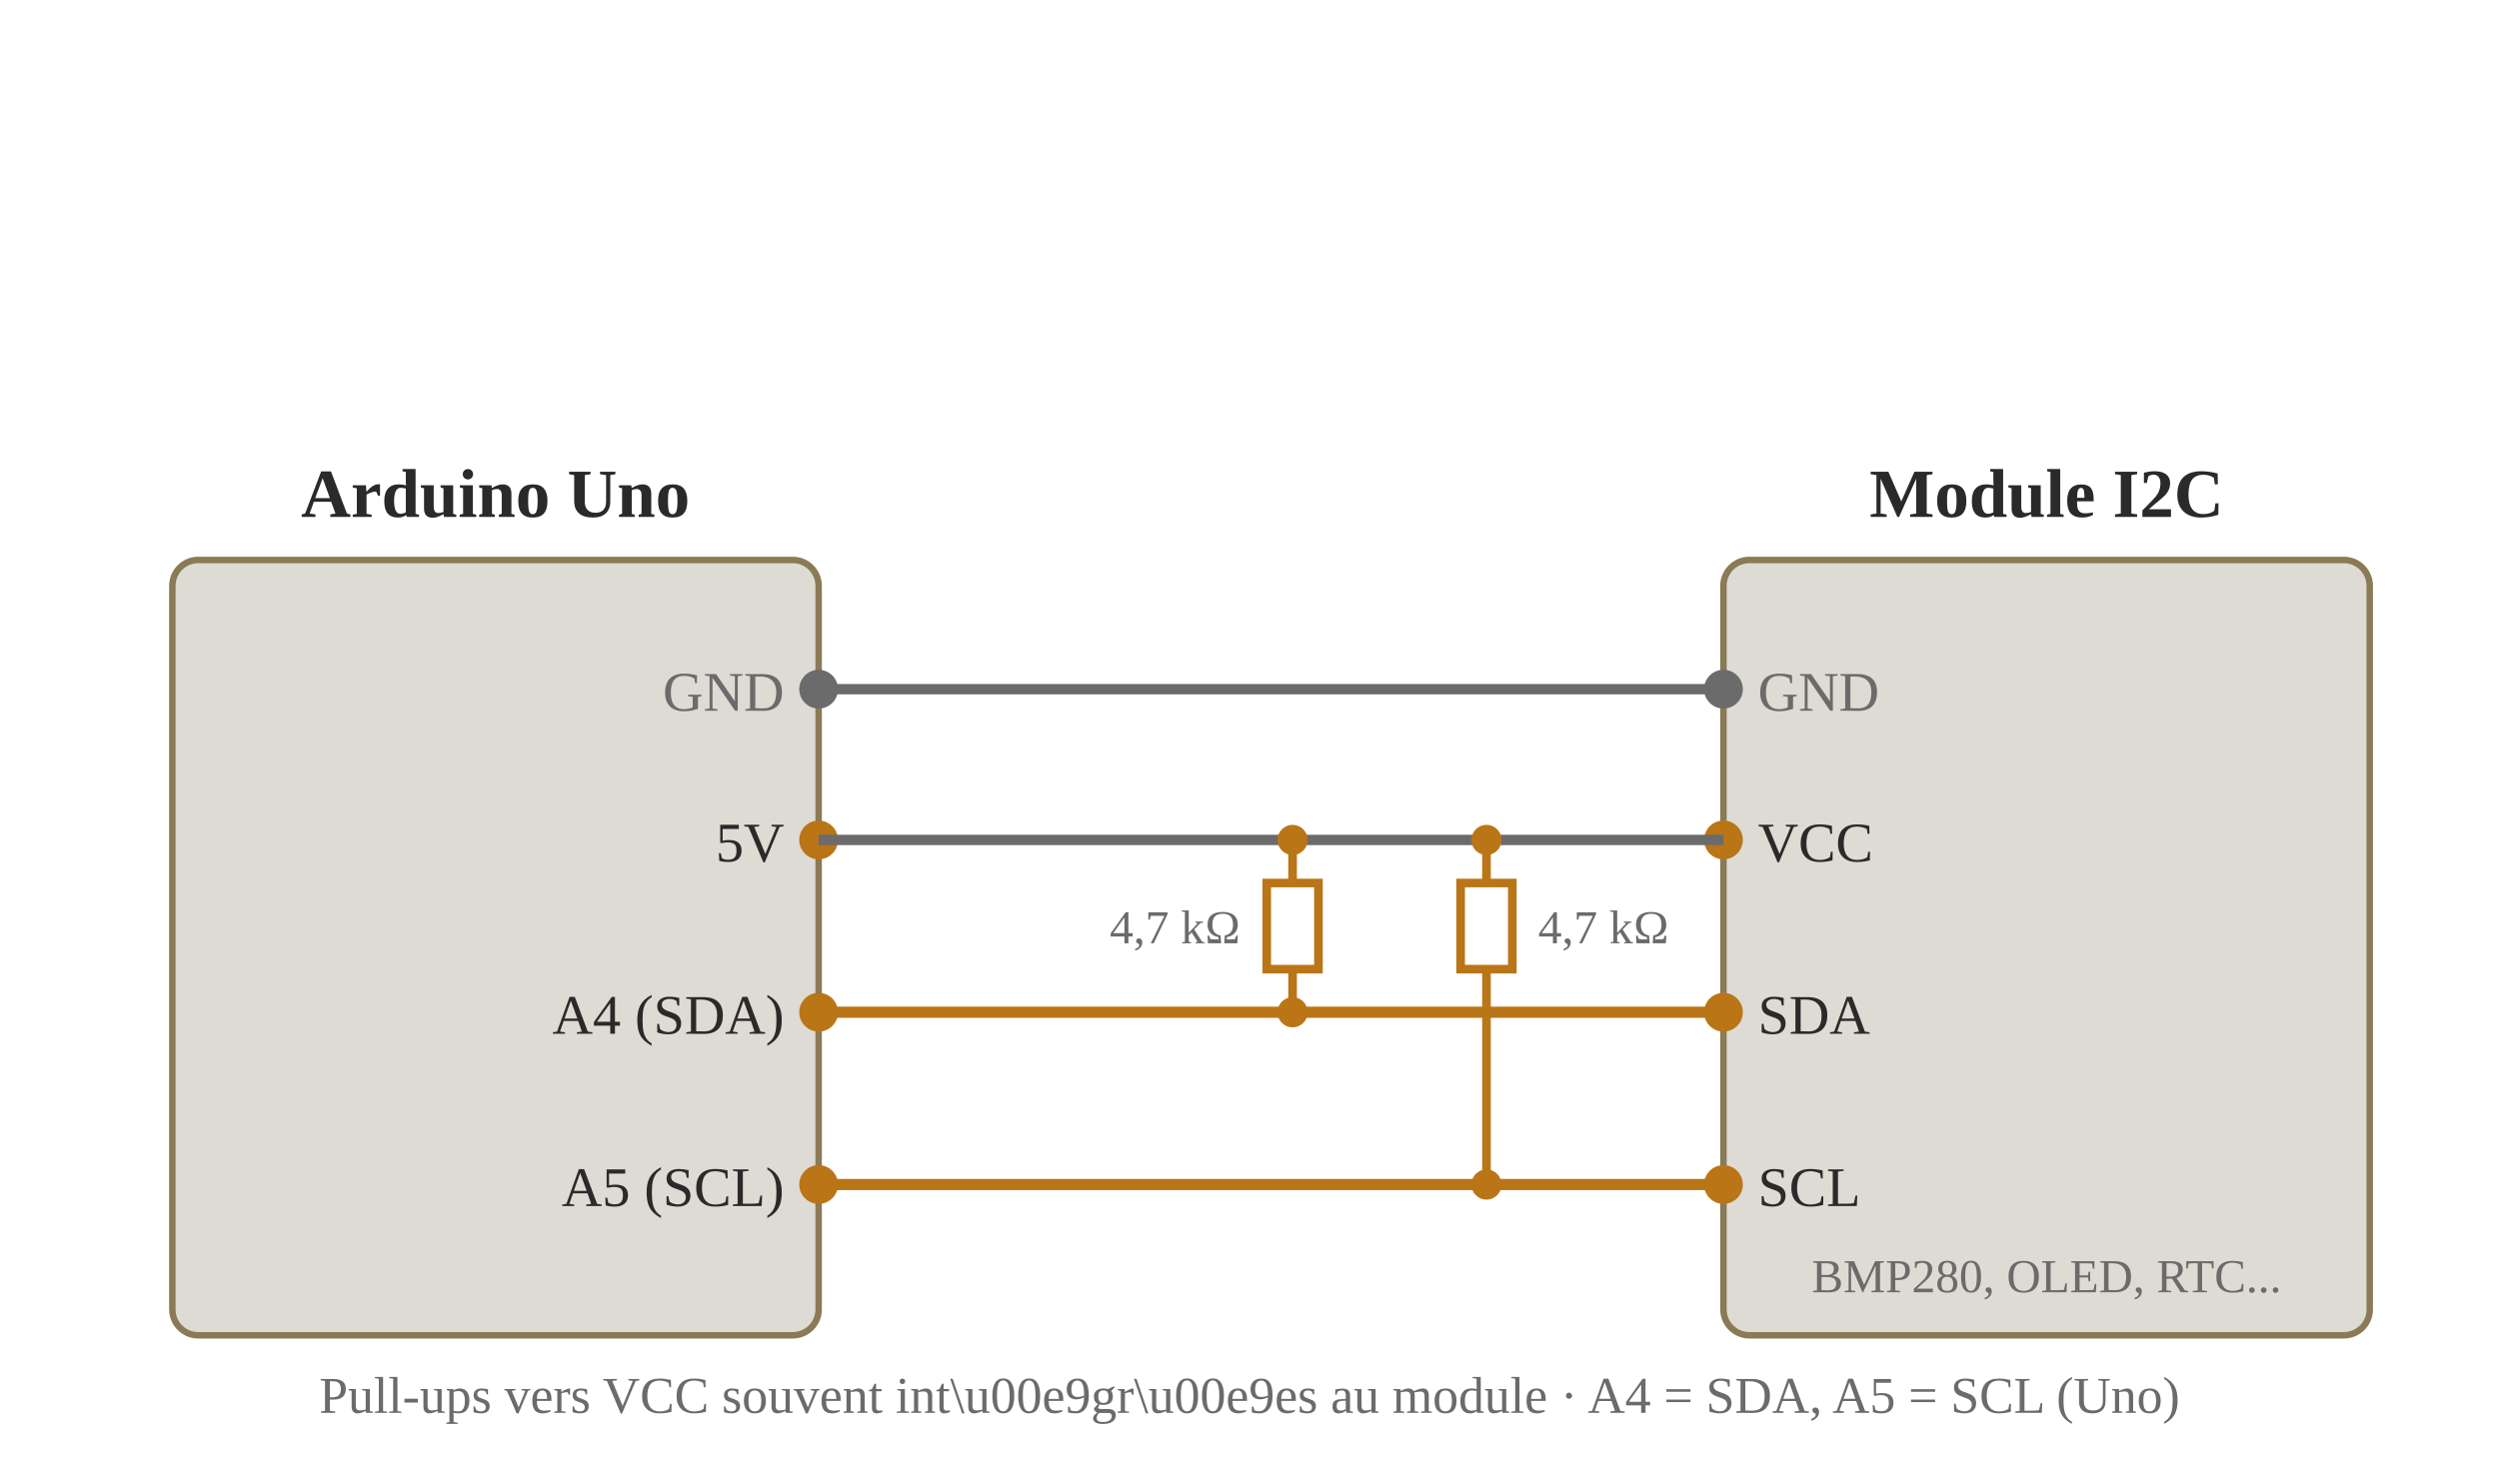
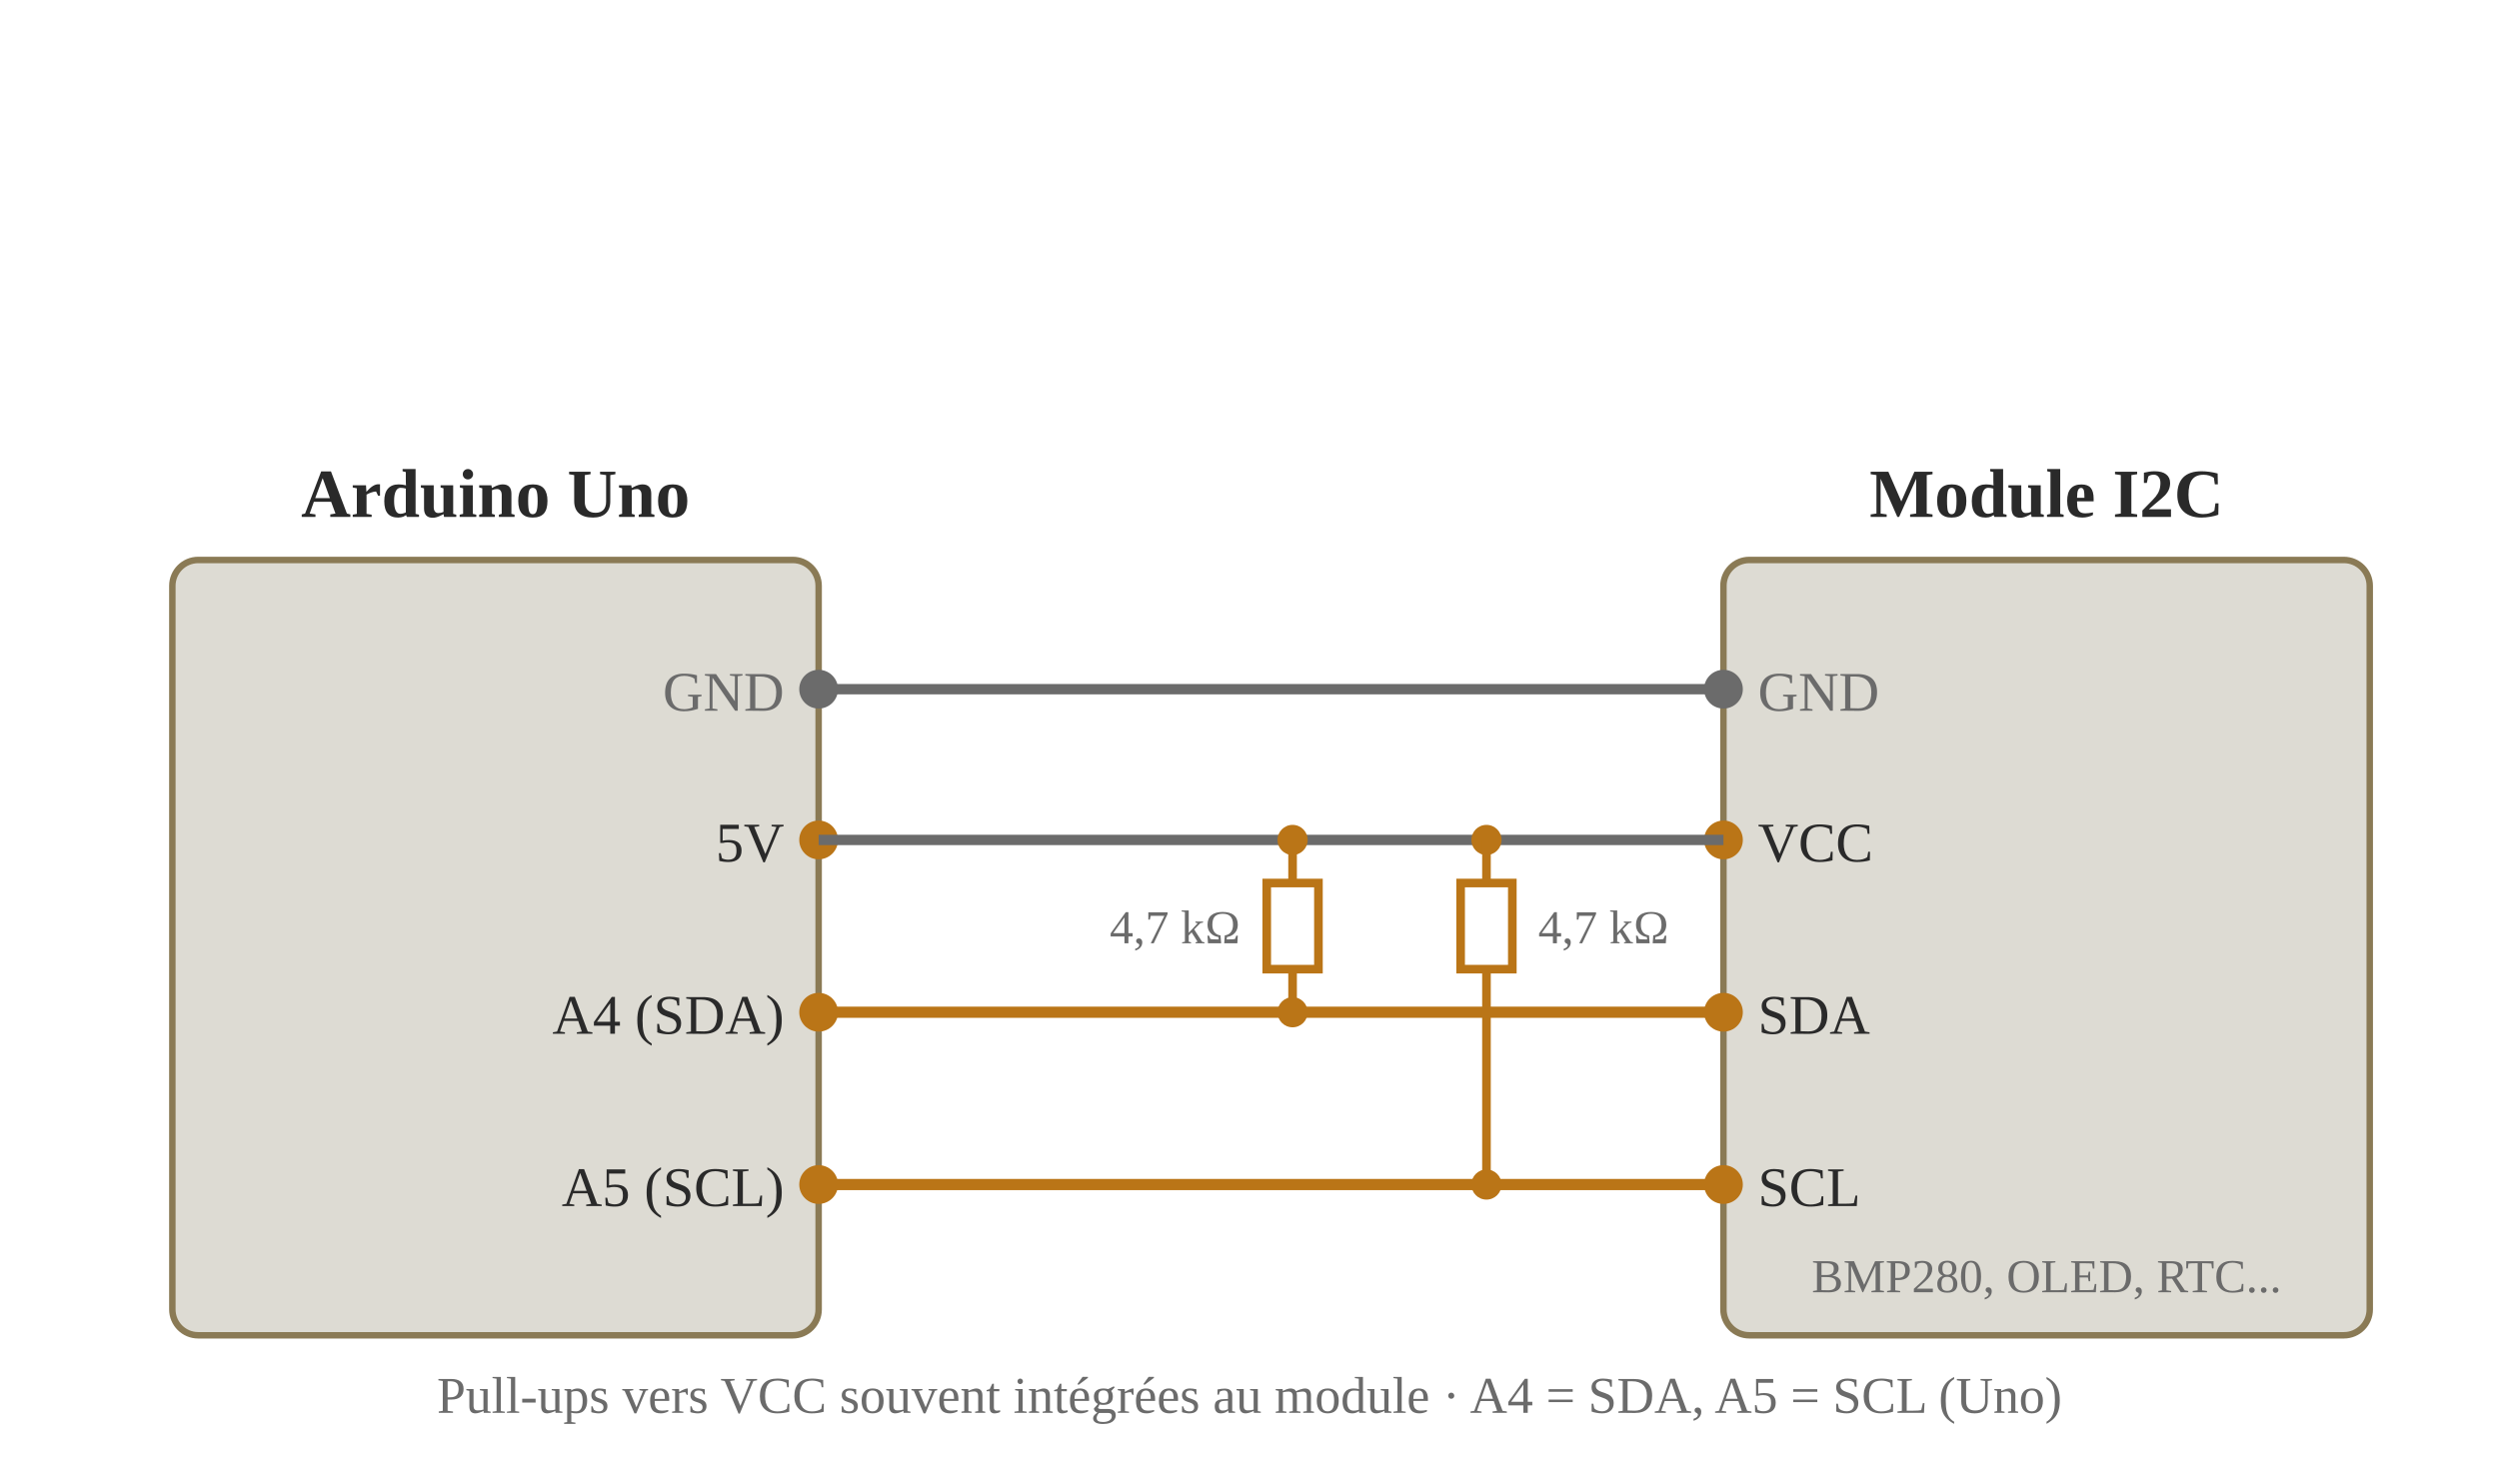
<svg xmlns="http://www.w3.org/2000/svg" viewBox="0 0 580 340" role="img" aria-label="Branchement I2C : module sur A4 (SDA) et A5 (SCL), VCC et GND, avec pull-ups vers VCC">
  <defs>
    <style>
      .box  { fill:#DDDBD3; stroke:#8a7a55; stroke-width:1.5; }
      .pw   { fill:none; stroke:#6b6b6b; stroke-width:2.4; }
      .bus  { fill:none; stroke:#BA7517; stroke-width:2.6; }
      .res  { fill:none; stroke:#BA7517; stroke-width:2; }
      .dot  { fill:#BA7517; }
      .gdot { fill:#6b6b6b; }
      .t    { fill:#2a2a2a; }
      .tg   { fill:#6b6b6b; }
      @media (prefers-color-scheme: dark) {
        .box  { fill:#3a3a3a; stroke:#b89a5e; }
        .pw   { stroke:#b0b0b0; }
        .bus  { stroke:#E0A040; }
        .res  { stroke:#E0A040; }
        .dot  { fill:#E0A040; }
        .gdot { fill:#b0b0b0; }
        .t    { fill:#e8e6df; }
        .tg   { fill:#b0b0b0; }
      }
    </style>
  </defs>
  <rect class="box" x="40" y="130" width="150" height="180" rx="6" />
  <rect class="box" x="400" y="130" width="150" height="180" rx="6" />
  <text class="t" x="115" y="120" text-anchor="middle" font-size="16" font-weight="bold">Arduino Uno</text>
  <text class="t" x="475" y="120" text-anchor="middle" font-size="16" font-weight="bold">Module I2C</text>
  <text class="tg" x="475" y="300" text-anchor="middle" font-size="11">BMP280, OLED, RTC...</text>
  <text class="tg" x="182" y="165" text-anchor="end" font-size="13">GND</text>
  <text class="t" x="182" y="200" text-anchor="end" font-size="13">5V</text>
  <text class="t" x="182" y="240" text-anchor="end" font-size="13">A4 (SDA)</text>
  <text class="t" x="182" y="280" text-anchor="end" font-size="13">A5 (SCL)</text>
  <circle class="gdot" cx="190" cy="160" r="4.5" />
  <circle class="dot" cx="190" cy="195" r="4.5" />
  <circle class="dot" cx="190" cy="235" r="4.5" />
  <circle class="dot" cx="190" cy="275" r="4.5" />
  <text class="tg" x="408" y="165" text-anchor="start" font-size="13">GND</text>
  <text class="t" x="408" y="200" text-anchor="start" font-size="13">VCC</text>
  <text class="t" x="408" y="240" text-anchor="start" font-size="13">SDA</text>
  <text class="t" x="408" y="280" text-anchor="start" font-size="13">SCL</text>
  <circle class="gdot" cx="400" cy="160" r="4.5" />
  <circle class="dot" cx="400" cy="195" r="4.5" />
  <circle class="dot" cx="400" cy="235" r="4.5" />
  <circle class="dot" cx="400" cy="275" r="4.5" />
  <path class="pw" d="M190,160 L400,160" />
  <path class="pw" d="M190,195 L400,195" />
  <path class="bus" d="M190,235 L400,235" />
  <path class="bus" d="M190,275 L400,275" />
  <circle class="dot" cx="300" cy="195" r="3.5" />
  <path class="res" d="M300,195 L300,205" />
  <rect class="res" x="294" y="205" width="12" height="20" />
  <path class="res" d="M300,225 L300,235" />
  <circle class="dot" cx="300" cy="235" r="3.5" />
  <text class="tg" x="288" y="219" text-anchor="end" font-size="11">4,7 kΩ</text>
  <circle class="dot" cx="345" cy="195" r="3.5" />
  <path class="res" d="M345,195 L345,205" />
  <rect class="res" x="339" y="205" width="12" height="20" />
  <path class="res" d="M345,225 L345,275" />
  <circle class="dot" cx="345" cy="275" r="3.5" />
  <text class="tg" x="357" y="219" text-anchor="start" font-size="11">4,7 kΩ</text>
-   <text class="tg" x="290" y="328" text-anchor="middle" font-size="12">Pull-ups vers VCC souvent int\u00e9gr\u00e9es au module · A4 = SDA, A5 = SCL (Uno)</text>
+   <text class="tg" x="290" y="328" text-anchor="middle" font-size="12">Pull-ups vers VCC souvent intégrées au module · A4 = SDA, A5 = SCL (Uno)</text>
</svg>
